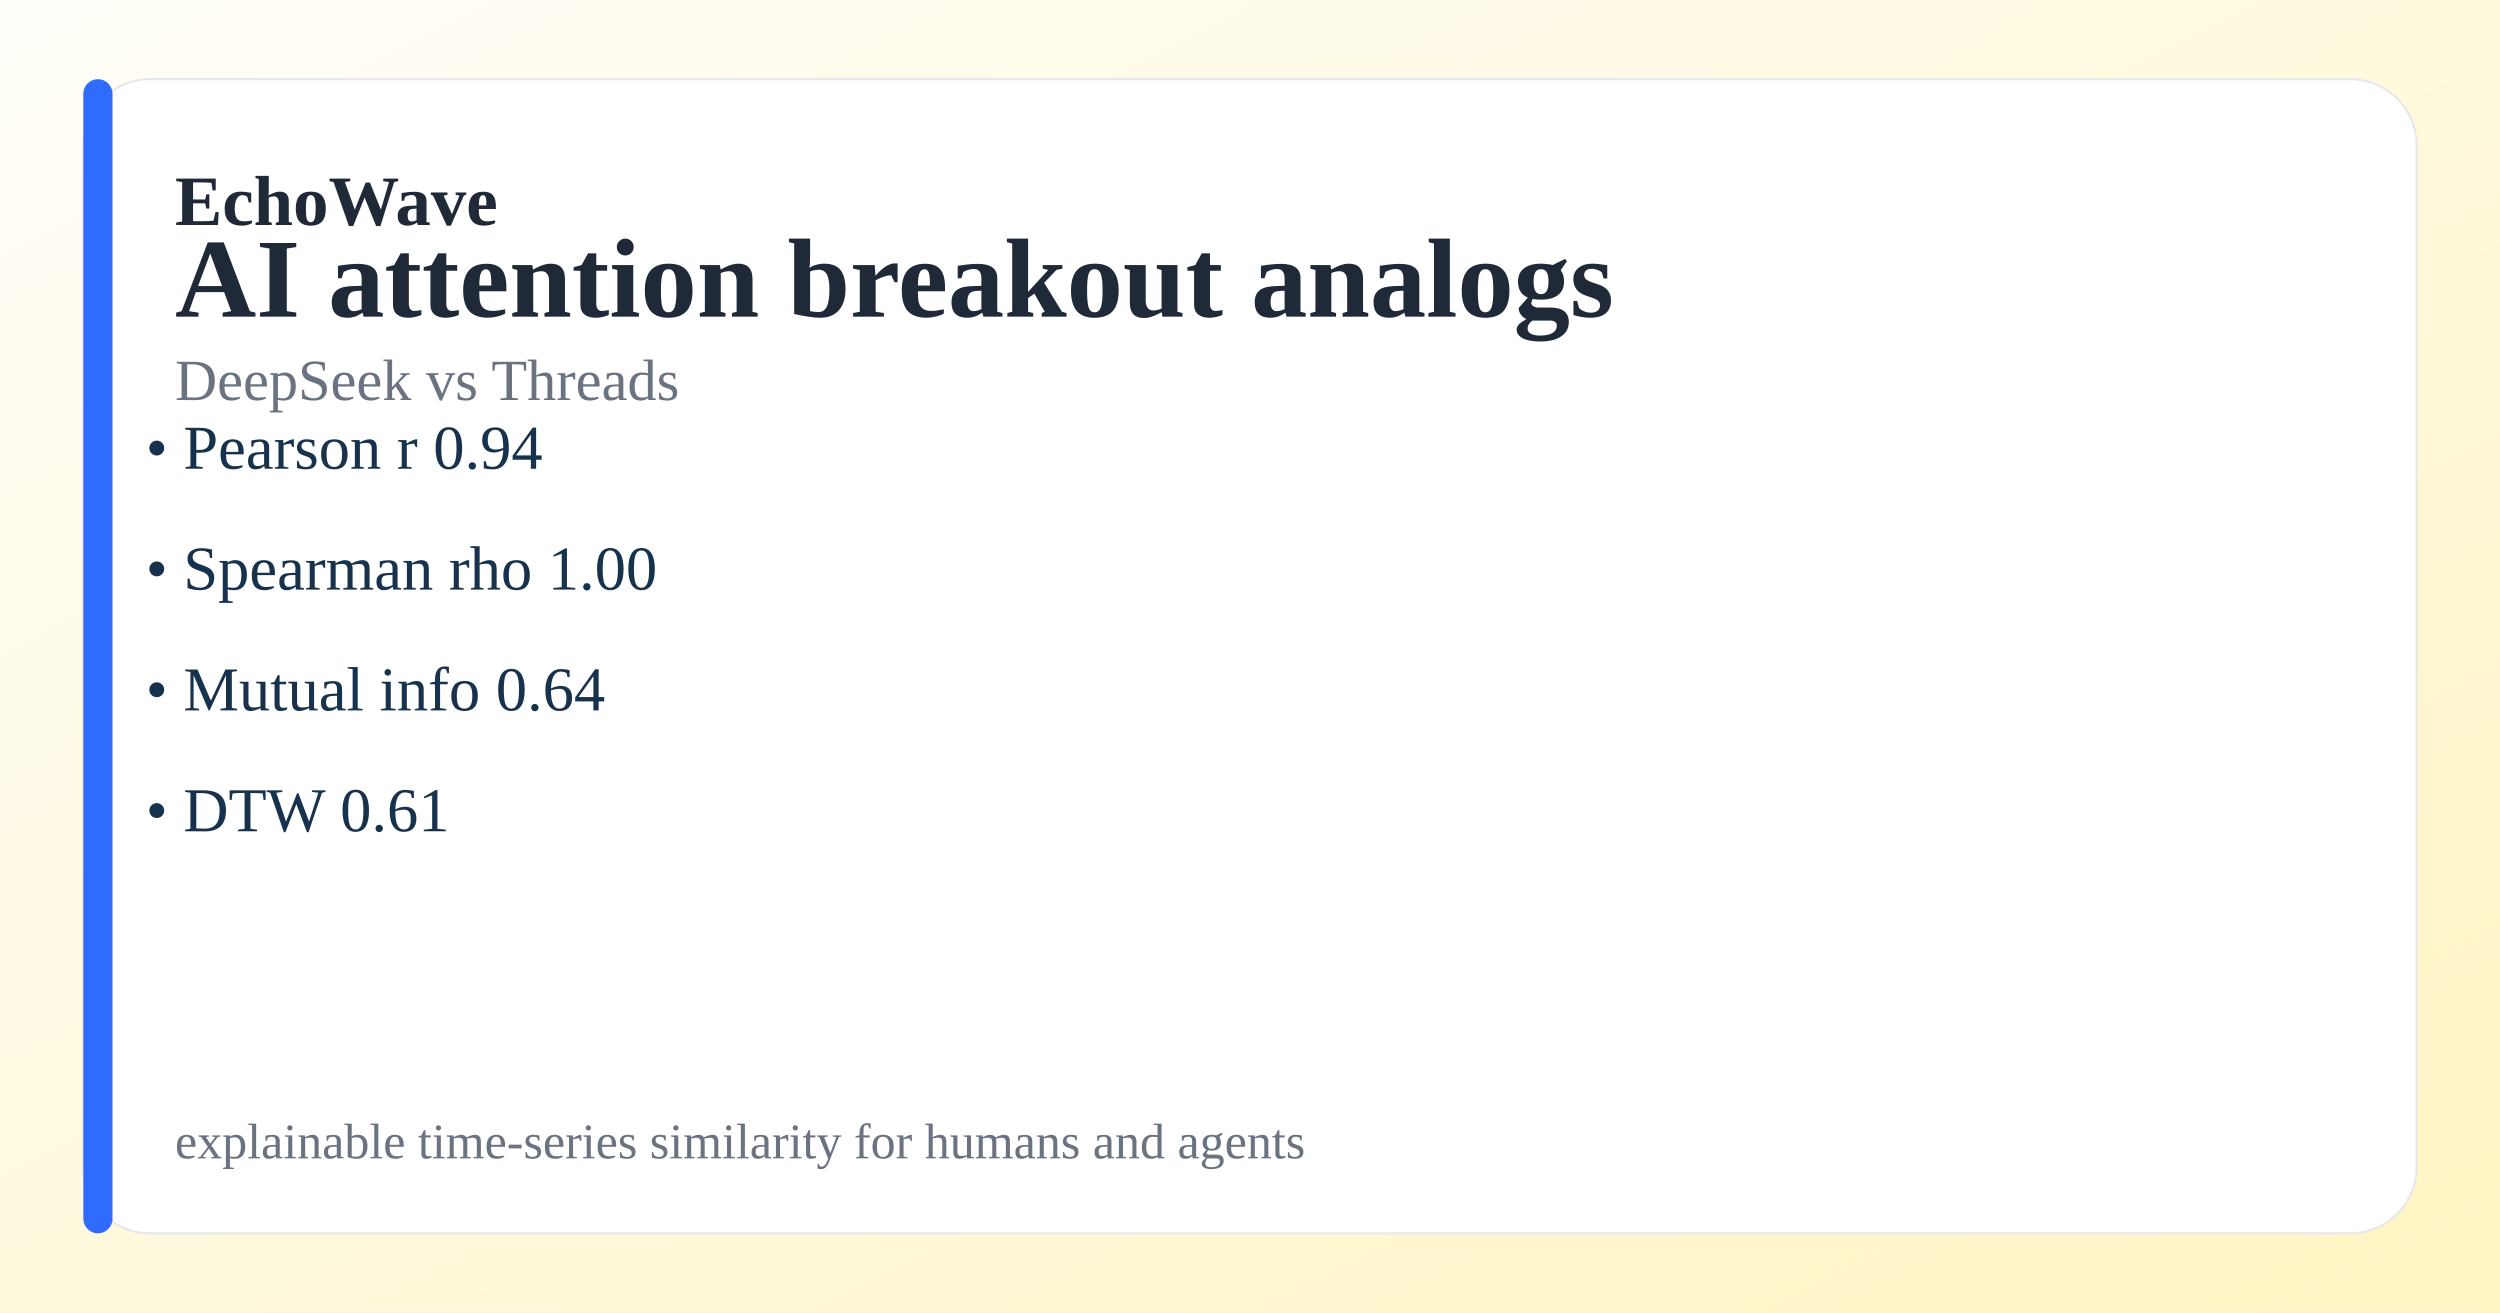
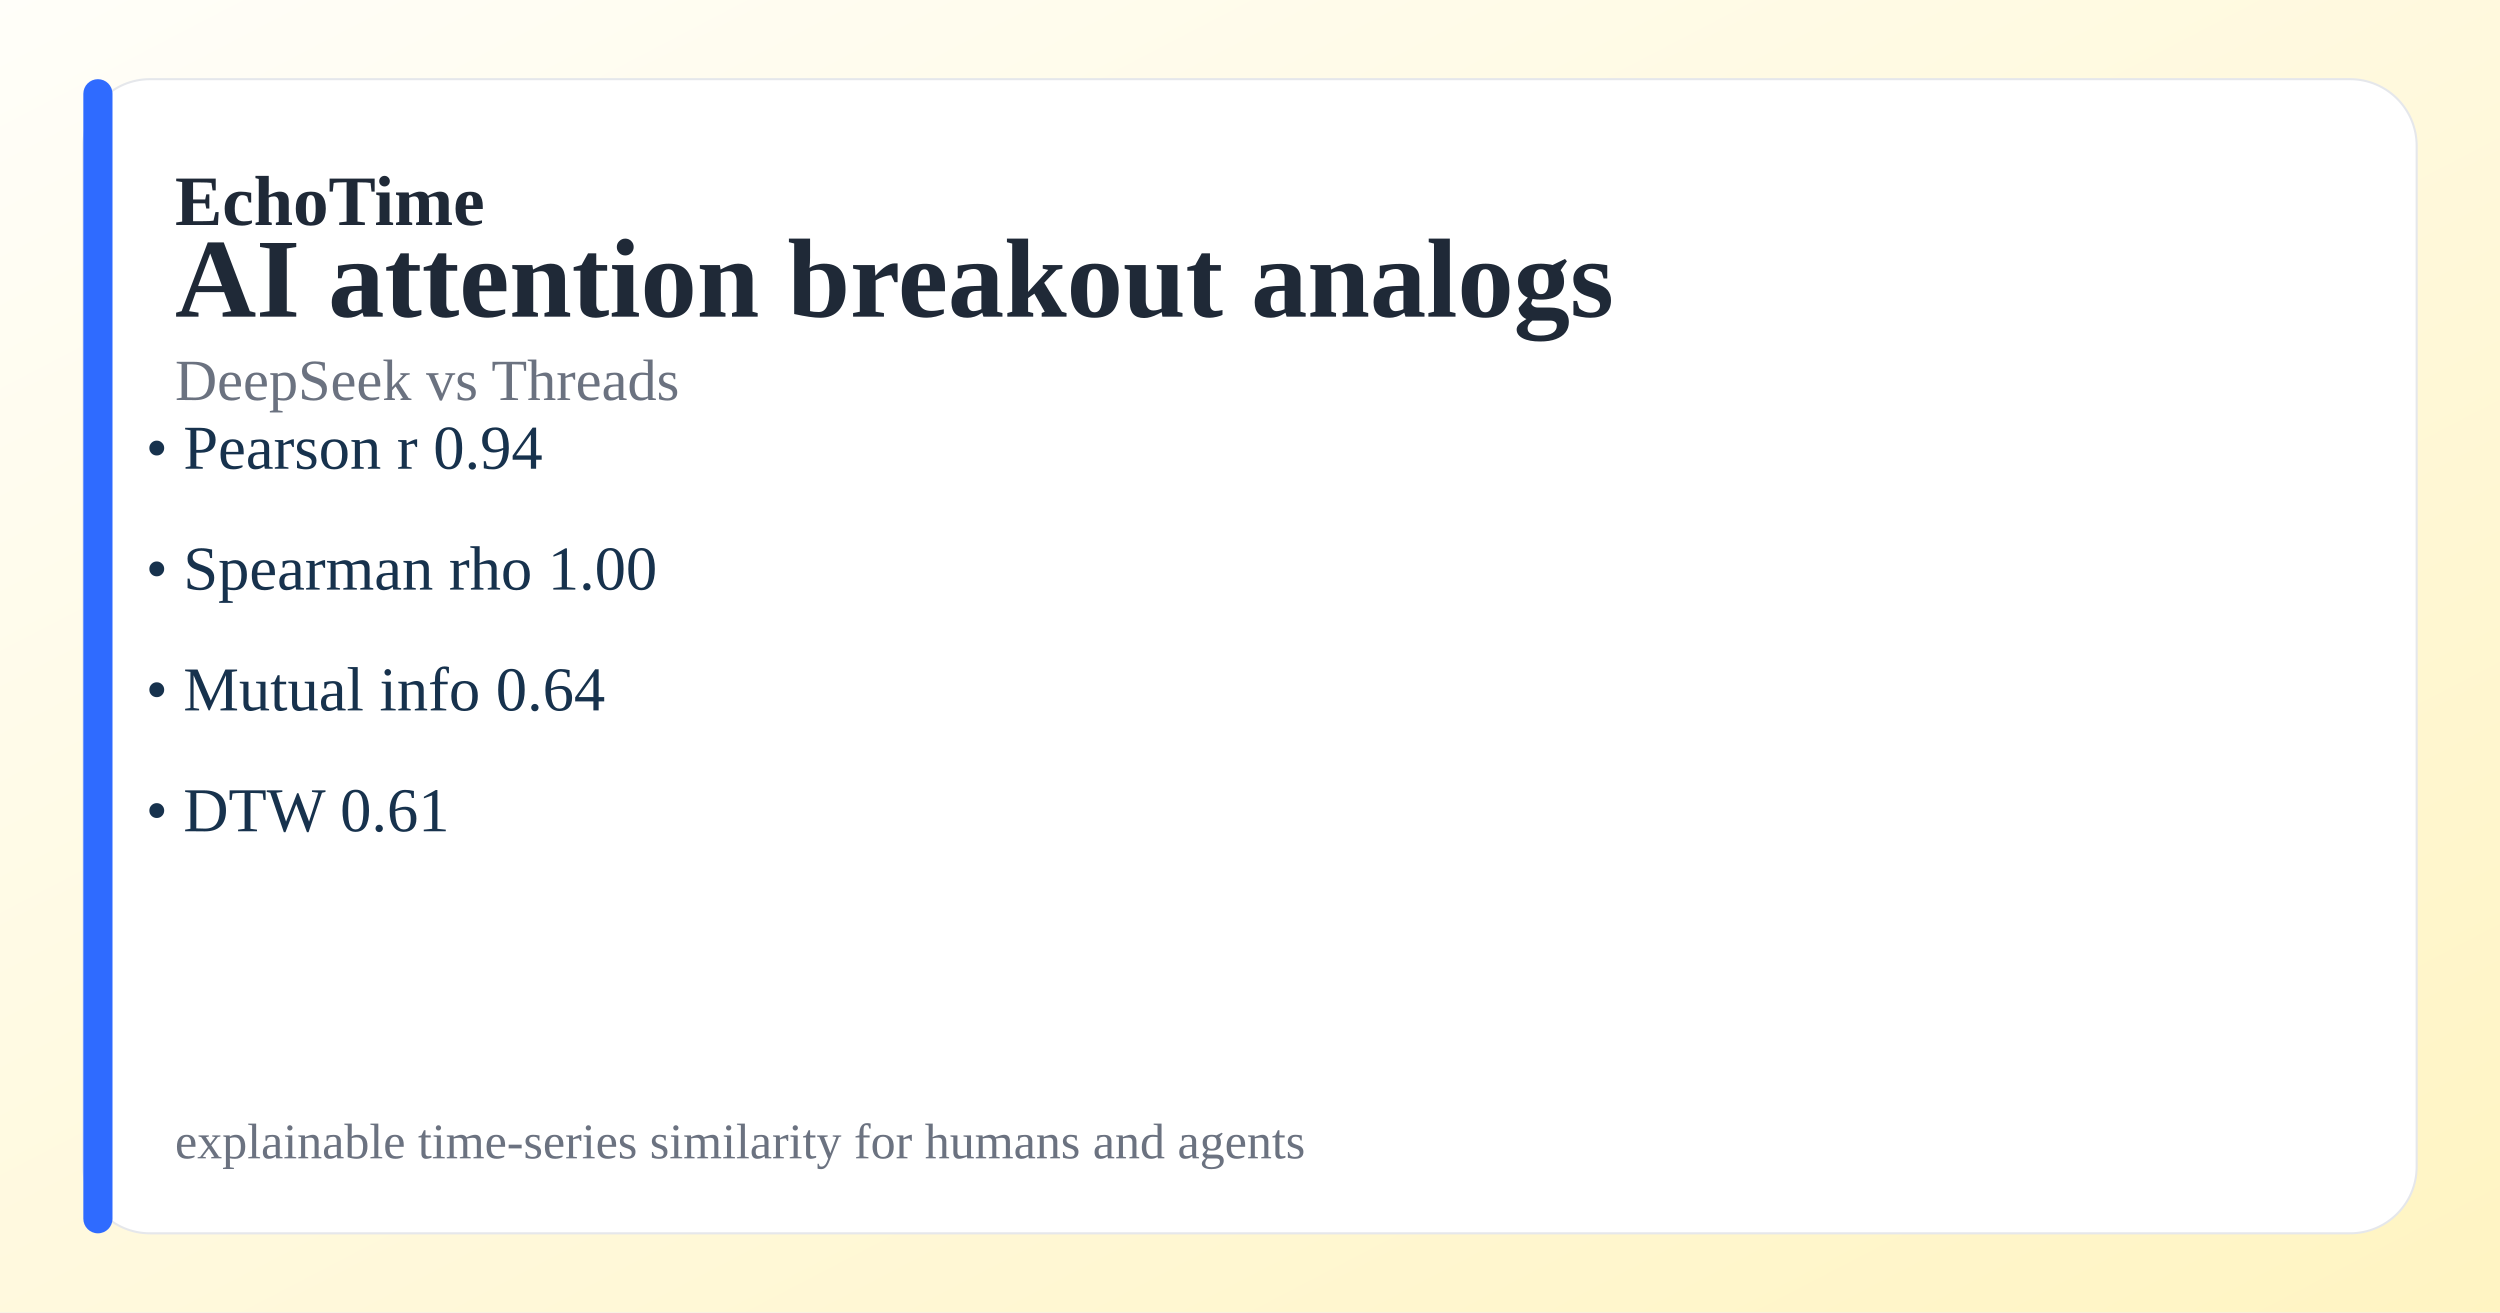
- <svg xmlns="http://www.w3.org/2000/svg" width="1200" height="630" viewBox="0 0 1200 630" role="img" aria-label="EchoWave social card - AI attention breakout analogs">
+ <svg xmlns="http://www.w3.org/2000/svg" width="1200" height="630" viewBox="0 0 1200 630" role="img" aria-label="EchoTime social card - AI attention breakout analogs">
  <defs>
    <linearGradient id="bg" x1="0" x2="1" y1="0" y2="1">
      <stop offset="0%" stop-color="#fffef9" />
      <stop offset="100%" stop-color="#FFF4C2" />
    </linearGradient>
  </defs>
  <rect width="100%" height="100%" fill="url(#bg)" />
  <rect x="40" y="38" width="1120" height="554" rx="32" fill="white" stroke="#E5E7EB" />
  <rect x="40" y="38" width="14" height="554" rx="7" fill="#2F6BFF" />
-   <text x="84" y="108" font-size="34" font-weight="700" fill="#1F2937">EchoWave</text>
+   <text x="84" y="108" font-size="34" font-weight="700" fill="#1F2937">EchoTime</text>
  <text x="84" y="152" font-size="54" font-weight="800" fill="#1F2937">AI attention breakout analogs</text>
  <text x="84" y="192" font-size="28" fill="#6B7280">DeepSeek vs Threads</text>
  <text x="70" y="225" font-size="30" fill="#17324d">• Pearson r 0.94</text>
  <text x="70" y="283" font-size="30" fill="#17324d">• Spearman rho 1.00</text>
  <text x="70" y="341" font-size="30" fill="#17324d">• Mutual info 0.64</text>
  <text x="70" y="399" font-size="30" fill="#17324d">• DTW 0.61</text>
  <text x="84" y="556" font-size="24" fill="#6B7280">explainable time-series similarity for humans and agents</text>
</svg>
